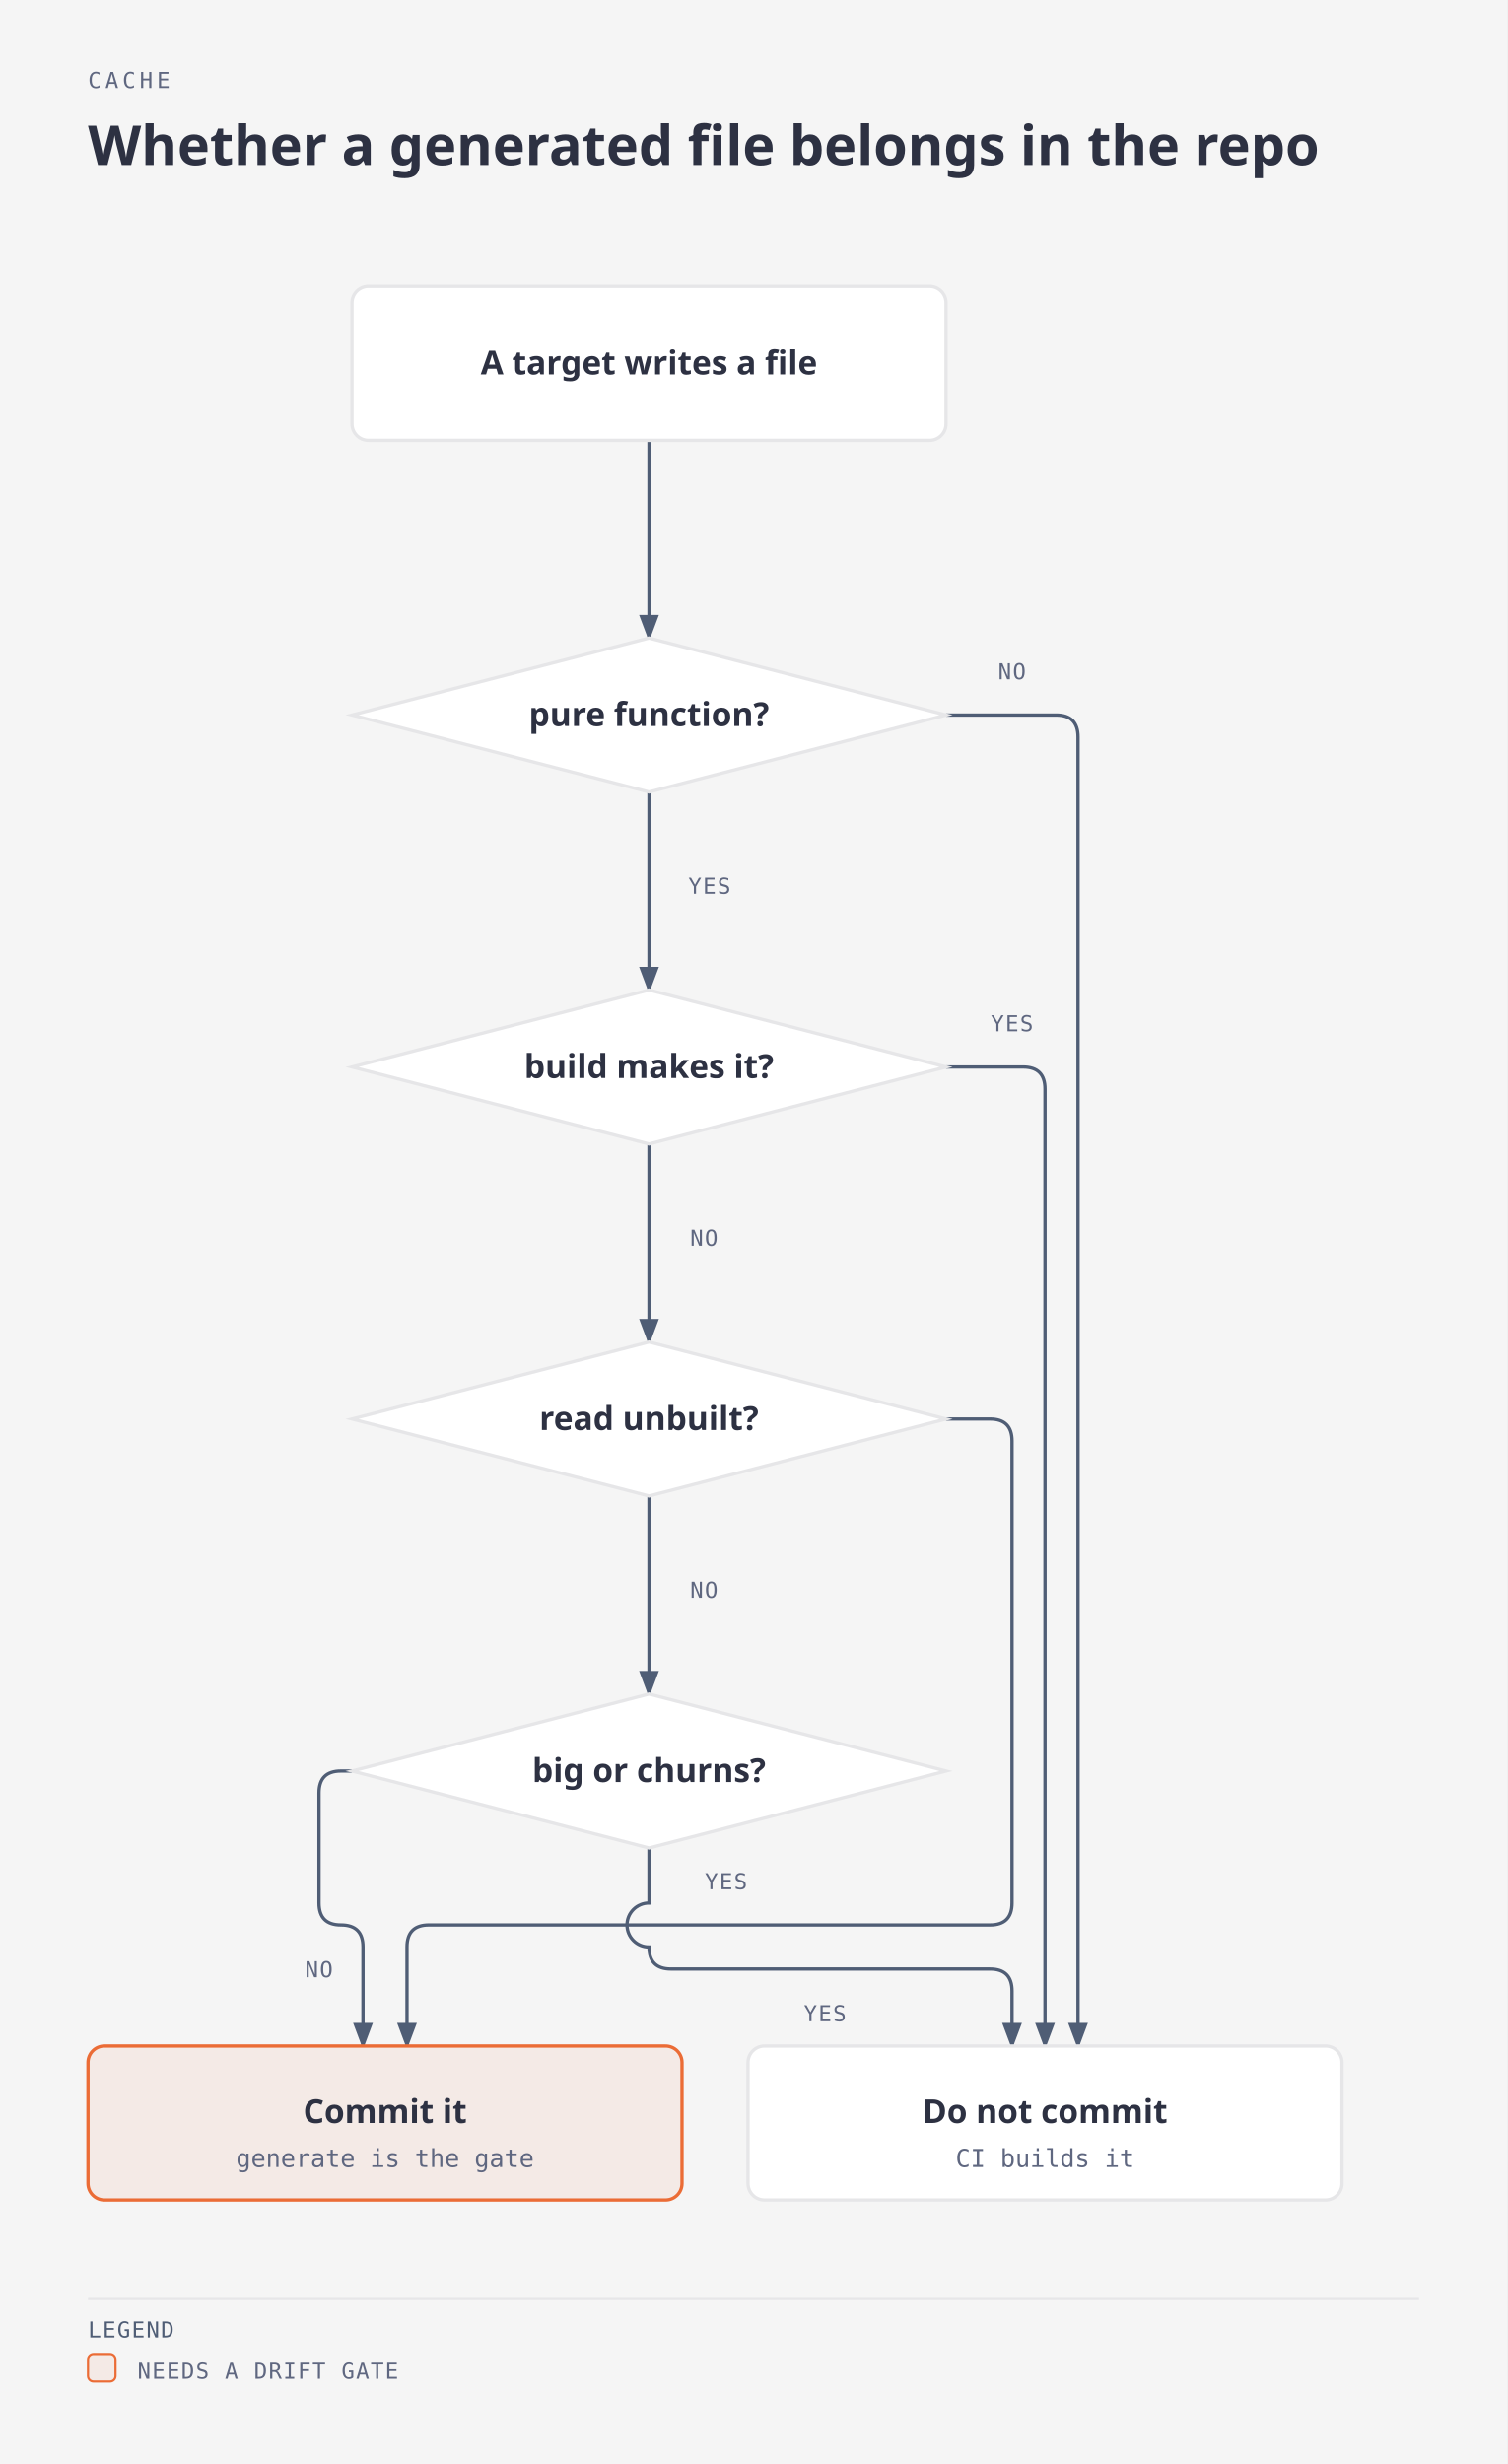
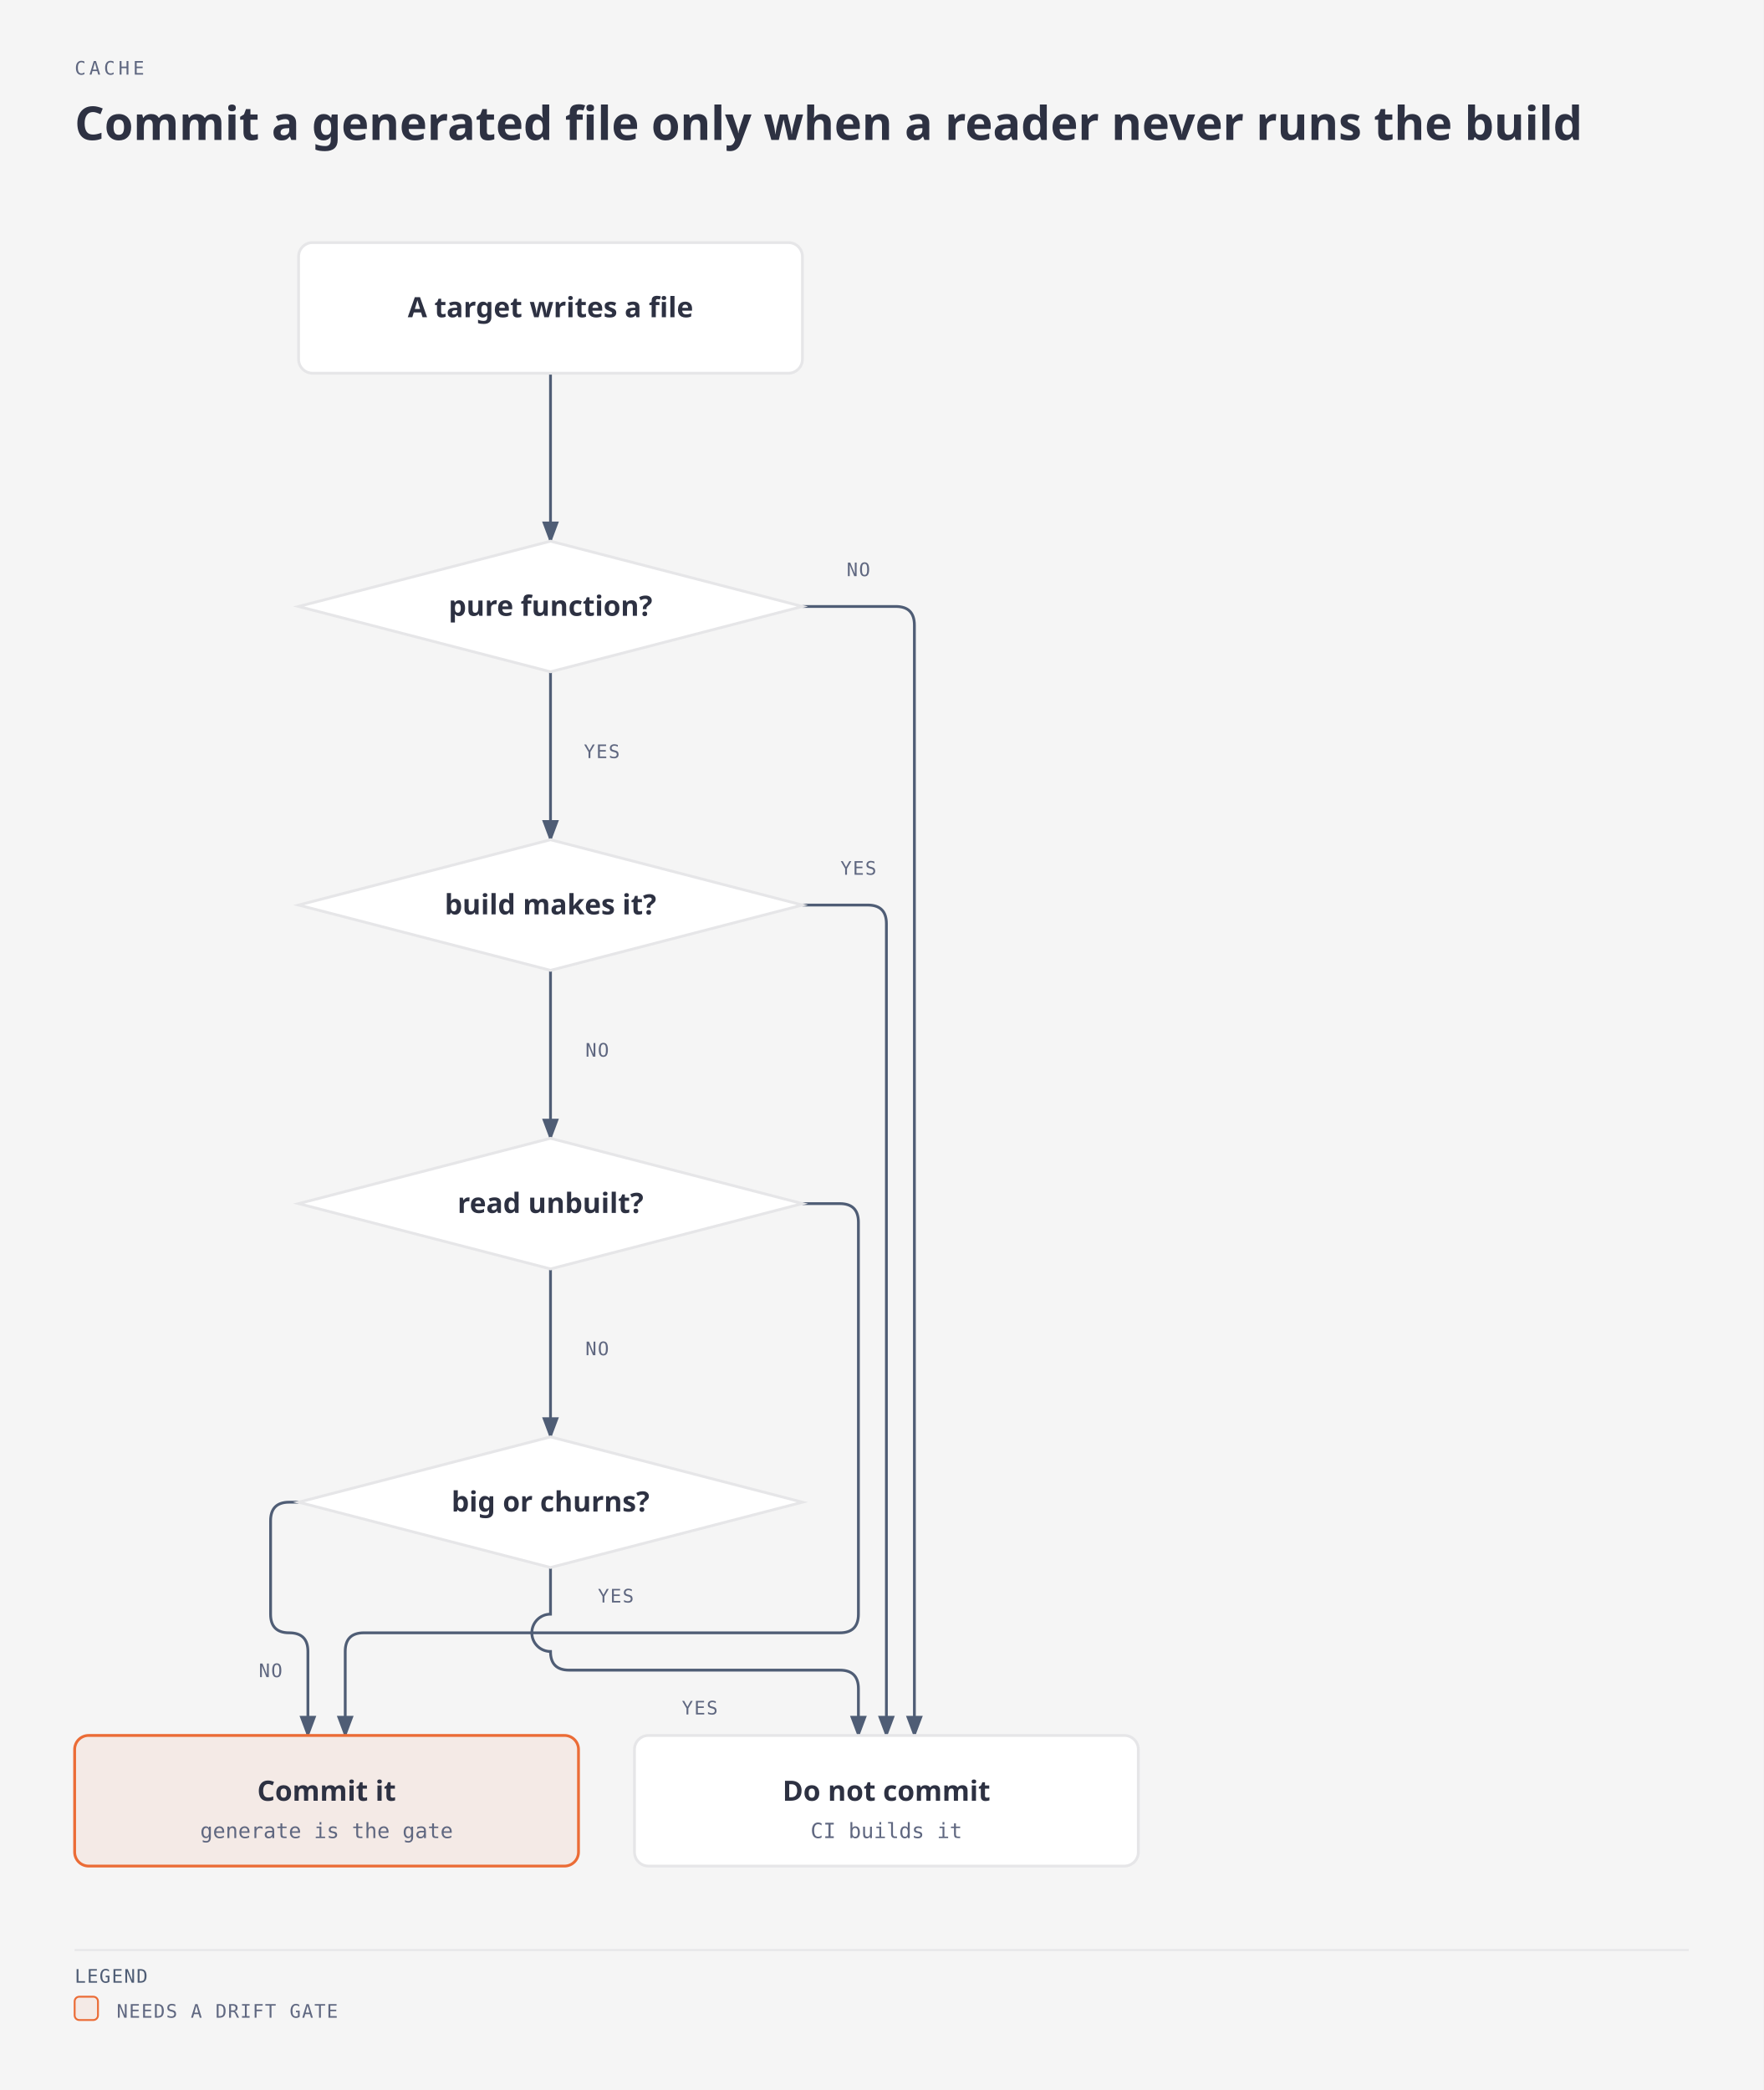
- <svg xmlns="http://www.w3.org/2000/svg" viewBox="0 0 548 896" width="548" height="896" role="img" aria-labelledby="commit-generated-title commit-generated-desc" class="magus-diagram">
+ <svg xmlns="http://www.w3.org/2000/svg" viewBox="0 0 756 896" width="756" height="896" role="img" aria-labelledby="commit-generated-title commit-generated-desc" class="magus-diagram">
  <defs>
    <marker id="commit-generated-arrow-default" markerWidth="8" markerHeight="6" refX="7" refY="3" orient="auto">
      <polygon points="0 0, 8 3, 0 6" fill="#4f5d75" />
    </marker>
    <marker id="commit-generated-arrow-accent" markerWidth="8" markerHeight="6" refX="7" refY="3" orient="auto">
      <polygon points="0 0, 8 3, 0 6" fill="#eb6c36" />
    </marker>
    <marker id="commit-generated-arrow-link" markerWidth="8" markerHeight="6" refX="7" refY="3" orient="auto">
      <polygon points="0 0, 8 3, 0 6" fill="#2e5aa8" />
    </marker>
  </defs>
  <rect width="100%" height="100%" fill="#f5f5f5" />
  <text x="32" y="32" fill="#5f6780" font-family="monospace" font-size="8" style="font-variant-ligatures:none" letter-spacing="0.18em">CACHE</text>
-   <text x="32" y="60" fill="#2d3142" font-family="sans-serif" font-size="20" font-weight="600">Whether a generated file belongs in the repo</text>
+   <text x="32" y="60" fill="#2d3142" font-family="sans-serif" font-size="20" font-weight="600">Commit a generated file only when a reader never runs the build</text>
  <g transform="translate(0,40)">
    <path data-edge="external:A target writes a file-&gt;external:pure function?" id="commit-generated-edge-external_3aA_20target_20writes_20a_20file-external_3apure_20function_3f" d="M 236 120 L 236 192" fill="none" stroke="#4f5d75" stroke-width="1.2" marker-end="url(#commit-generated-arrow-default)" />
    <path data-edge="external:pure function?-&gt;external:build makes it?" id="commit-generated-edge-external_3apure_20function_3f-external_3abuild_20makes_20it_3f" d="M 236 248 L 236 320" fill="none" stroke="#4f5d75" stroke-width="1.2" marker-end="url(#commit-generated-arrow-default)" />
    <path data-edge="external:pure function?-&gt;external:Do not commit" id="commit-generated-edge-external_3apure_20function_3f-external_3aDo_20not_20commit" d="M 344 220 L 384 220 Q 392 220 392 228 L 392 704" fill="none" stroke="#4f5d75" stroke-width="1.2" marker-end="url(#commit-generated-arrow-default)" />
    <path data-edge="external:build makes it?-&gt;external:read unbuilt?" id="commit-generated-edge-external_3abuild_20makes_20it_3f-external_3aread_20unbuilt_3f" d="M 236 376 L 236 448" fill="none" stroke="#4f5d75" stroke-width="1.2" marker-end="url(#commit-generated-arrow-default)" />
    <path data-edge="external:build makes it?-&gt;external:Do not commit" id="commit-generated-edge-external_3abuild_20makes_20it_3f-external_3aDo_20not_20commit" d="M 344 348 L 372 348 Q 380 348 380 356 L 380 704" fill="none" stroke="#4f5d75" stroke-width="1.2" marker-end="url(#commit-generated-arrow-default)" />
    <path data-edge="external:read unbuilt?-&gt;external:big or churns?" id="commit-generated-edge-external_3aread_20unbuilt_3f-external_3abig_20or_20churns_3f" d="M 236 504 L 236 576" fill="none" stroke="#4f5d75" stroke-width="1.2" marker-end="url(#commit-generated-arrow-default)" />
    <path data-edge="external:read unbuilt?-&gt;external:Commit it" id="commit-generated-edge-external_3aread_20unbuilt_3f-external_3aCommit_20it" d="M 344 476 L 360 476 Q 368 476 368 484 L 368 652 Q 368 660 360 660 L 156 660 Q 148 660 148 668 L 148 704" fill="none" stroke="#4f5d75" stroke-width="1.2" marker-end="url(#commit-generated-arrow-default)" />
    <path data-edge="external:big or churns?-&gt;external:Do not commit" id="commit-generated-edge-external_3abig_20or_20churns_3f-external_3aDo_20not_20commit" d="M 236 632 L 236 652 A 8 8 0 0 0 236 668 L 236 668 Q 236 676 244 676 L 360 676 Q 368 676 368 684 L 368 704" fill="none" stroke="#4f5d75" stroke-width="1.2" marker-end="url(#commit-generated-arrow-default)" />
    <path data-edge="external:big or churns?-&gt;external:Commit it" id="commit-generated-edge-external_3abig_20or_20churns_3f-external_3aCommit_20it" d="M 128 604 L 124 604 Q 116 604 116 612 L 116 652 Q 116 660 124 660 L 124 660 Q 132 660 132 668 L 132 704" fill="none" stroke="#4f5d75" stroke-width="1.2" marker-end="url(#commit-generated-arrow-default)" />
    <rect x="246" y="276" width="24" height="12" rx="2" fill="#f5f5f5" />
    <text x="258" y="285" fill="#5f6780" font-family="monospace" font-size="8" style="font-variant-ligatures:none" text-anchor="middle" letter-spacing="0.06em">YES</text>
    <rect x="358" y="198" width="20" height="12" rx="2" fill="#f5f5f5" />
    <text x="368" y="207" fill="#5f6780" font-family="monospace" font-size="8" style="font-variant-ligatures:none" text-anchor="middle" letter-spacing="0.06em">NO</text>
    <rect x="246" y="404" width="20" height="12" rx="2" fill="#f5f5f5" />
    <text x="256" y="413" fill="#5f6780" font-family="monospace" font-size="8" style="font-variant-ligatures:none" text-anchor="middle" letter-spacing="0.06em">NO</text>
    <rect x="356" y="326" width="24" height="12" rx="2" fill="#f5f5f5" />
    <text x="368" y="335" fill="#5f6780" font-family="monospace" font-size="8" style="font-variant-ligatures:none" text-anchor="middle" letter-spacing="0.06em">YES</text>
    <rect x="246" y="532" width="20" height="12" rx="2" fill="#f5f5f5" />
    <text x="256" y="541" fill="#5f6780" font-family="monospace" font-size="8" style="font-variant-ligatures:none" text-anchor="middle" letter-spacing="0.06em">NO</text>
    <rect x="252" y="638" width="24" height="12" rx="2" fill="#f5f5f5" />
    <text x="264" y="647" fill="#5f6780" font-family="monospace" font-size="8" style="font-variant-ligatures:none" text-anchor="middle" letter-spacing="0.06em">YES</text>
    <rect x="288" y="686" width="24" height="12" rx="2" fill="#f5f5f5" />
    <text x="300" y="695" fill="#5f6780" font-family="monospace" font-size="8" style="font-variant-ligatures:none" text-anchor="middle" letter-spacing="0.06em">YES</text>
    <rect x="106" y="670" width="20" height="12" rx="2" fill="#f5f5f5" />
    <text x="116" y="679" fill="#5f6780" font-family="monospace" font-size="8" style="font-variant-ligatures:none" text-anchor="middle" letter-spacing="0.06em">NO</text>
    <g data-node="external:A target writes a file">
      <rect x="128" y="64" width="216" height="56" rx="6" fill="#f5f5f5" />
      <rect x="128" y="64" width="216" height="56" rx="6" fill="#ffffff" stroke="#e6e6e8" stroke-width="1.2" />
      <text x="236" y="96" fill="#2d3142" font-family="sans-serif" font-size="12" font-weight="600" text-anchor="middle">A target writes a file</text>
    </g>
    <g data-node="external:pure function?">
      <polygon points="236,192 344,220 236,248 128,220" fill="#f5f5f5" />
      <polygon points="236,192 344,220 236,248 128,220" fill="#ffffff" stroke="#e6e6e8" stroke-width="1.2" />
      <text x="236" y="224" fill="#2d3142" font-family="sans-serif" font-size="12" font-weight="600" text-anchor="middle">pure function?</text>
    </g>
    <g data-node="external:build makes it?">
      <polygon points="236,320 344,348 236,376 128,348" fill="#f5f5f5" />
      <polygon points="236,320 344,348 236,376 128,348" fill="#ffffff" stroke="#e6e6e8" stroke-width="1.2" />
      <text x="236" y="352" fill="#2d3142" font-family="sans-serif" font-size="12" font-weight="600" text-anchor="middle">build makes it?</text>
    </g>
    <g data-node="external:read unbuilt?">
      <polygon points="236,448 344,476 236,504 128,476" fill="#f5f5f5" />
      <polygon points="236,448 344,476 236,504 128,476" fill="#ffffff" stroke="#e6e6e8" stroke-width="1.2" />
      <text x="236" y="480" fill="#2d3142" font-family="sans-serif" font-size="12" font-weight="600" text-anchor="middle">read unbuilt?</text>
    </g>
    <g data-node="external:big or churns?">
      <polygon points="236,576 344,604 236,632 128,604" fill="#f5f5f5" />
      <polygon points="236,576 344,604 236,632 128,604" fill="#ffffff" stroke="#e6e6e8" stroke-width="1.2" />
      <text x="236" y="608" fill="#2d3142" font-family="sans-serif" font-size="12" font-weight="600" text-anchor="middle">big or churns?</text>
    </g>
    <g data-node="external:Do not commit">
      <rect x="272" y="704" width="216" height="56" rx="6" fill="#f5f5f5" />
      <rect x="272" y="704" width="216" height="56" rx="6" fill="#ffffff" stroke="#e6e6e8" stroke-width="1.2" />
      <text x="380" y="732" fill="#2d3142" font-family="sans-serif" font-size="12" font-weight="600" text-anchor="middle">Do not commit</text>
      <text x="380" y="748" fill="#5f6780" font-family="monospace" font-size="9" style="font-variant-ligatures:none" text-anchor="middle">CI builds it</text>
    </g>
    <g data-node="external:Commit it">
      <rect x="32" y="704" width="216" height="56" rx="6" fill="#f5f5f5" />
      <rect x="32" y="704" width="216" height="56" rx="6" fill="#f4eae6" stroke="#eb6c36" stroke-width="1.2" />
      <text x="140" y="732" fill="#2d3142" font-family="sans-serif" font-size="12" font-weight="600" text-anchor="middle">Commit it</text>
      <text x="140" y="748" fill="#5f6780" font-family="monospace" font-size="9" style="font-variant-ligatures:none" text-anchor="middle">generate is the gate</text>
    </g>
-     <line x1="32" y1="796" x2="516" y2="796" stroke="#e6e6e8" stroke-width="0.8" />
+     <line x1="32" y1="796" x2="724" y2="796" stroke="#e6e6e8" stroke-width="0.8" />
    <text x="32" y="810" fill="#4f5d75" font-family="monospace" font-size="8" style="font-variant-ligatures:none" letter-spacing="0.06em">LEGEND</text>
    <rect x="32" y="816" width="10" height="10" rx="2" fill="#f4eae6" stroke="#eb6c36" stroke-width="0.8" />
    <text x="50" y="825" fill="#5f6780" font-family="monospace" font-size="8" style="font-variant-ligatures:none" letter-spacing="0.06em">NEEDS A DRIFT GATE</text>
  </g>
</svg>
